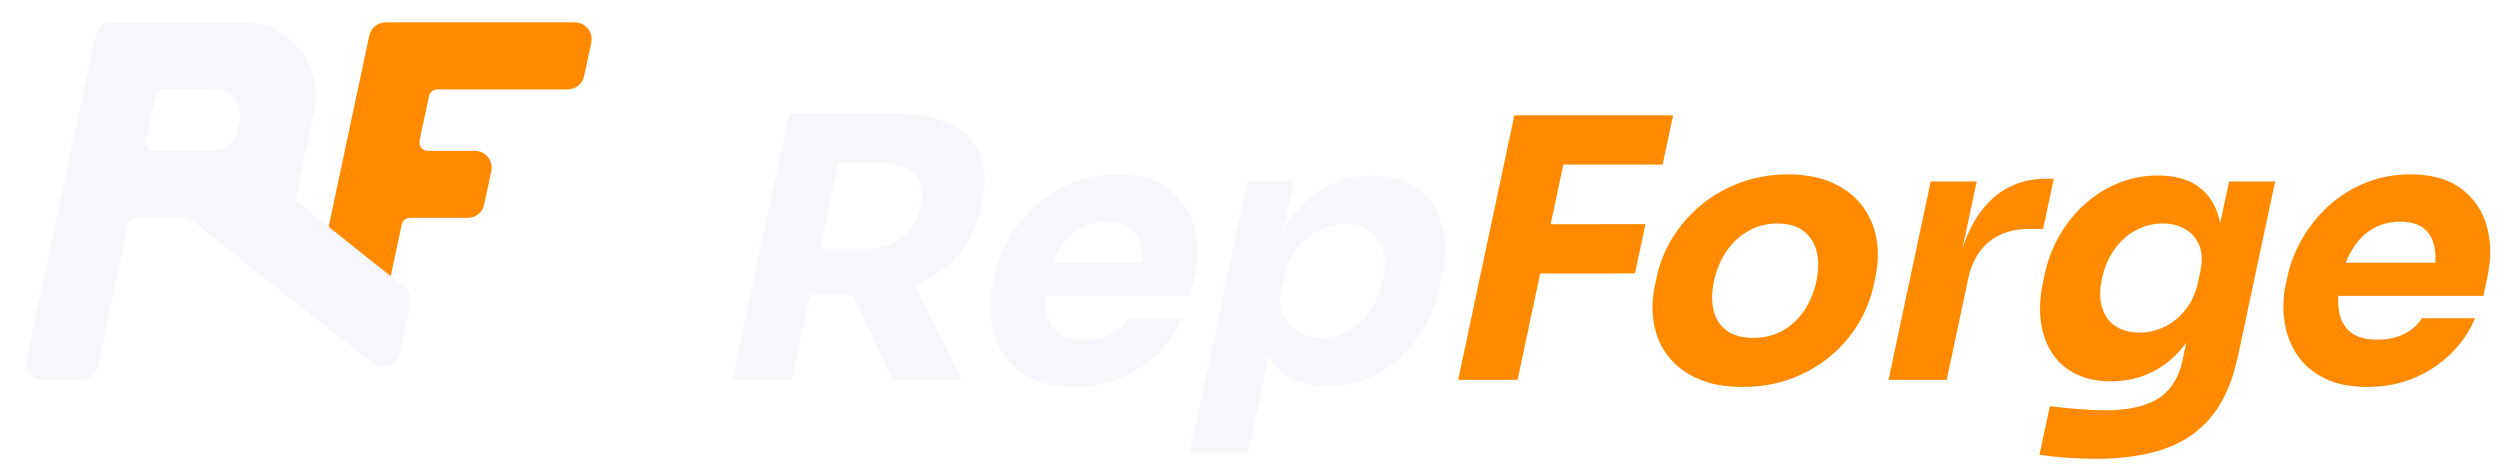
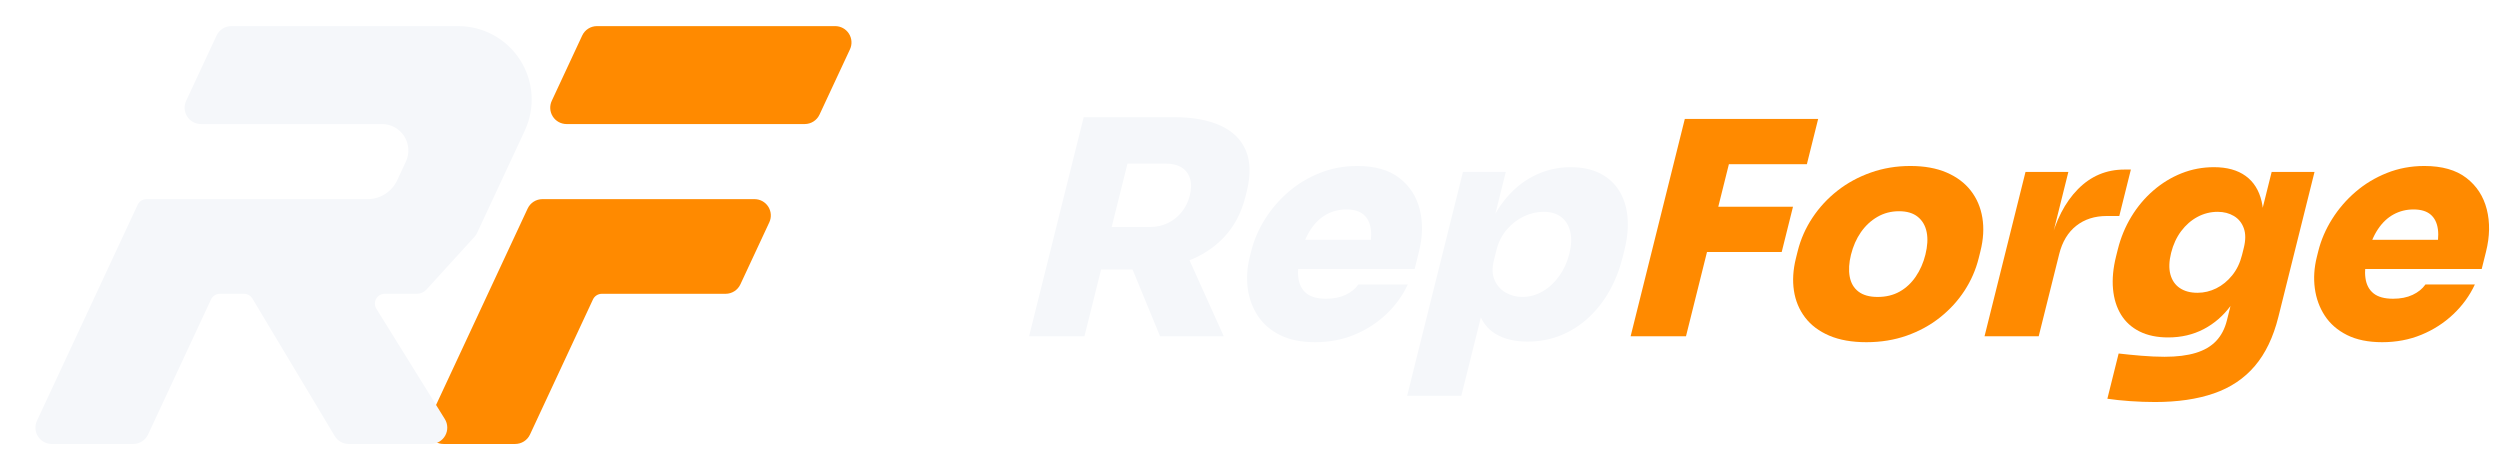
- <svg xmlns="http://www.w3.org/2000/svg" viewBox="0 0 895.01 169.74" width="895.01" height="169.74" role="img" aria-label="RepForge reversed horizontal lockup">
+ <svg xmlns="http://www.w3.org/2000/svg" viewBox="0 0 765.82 144.00" width="765.82" height="144.00" role="img" aria-label="RepForge reversed horizontal lockup">
  <g transform="translate(8.00 8.00) scale(1)">
-     <path fill="#FF8A00" d="M124.20 4.75A6.00 6.00 0 0 1 130.07 0.00L197.80 0.00A6.00 6.00 0 0 1 203.67 7.25L201.12 19.25A6.00 6.00 0 0 1 195.25 24.00L148.54 24.00A3.00 3.00 0 0 0 145.60 26.38L142.20 42.38A3.00 3.00 0 0 0 145.13 46.00L162.02 46.00A6.00 6.00 0 0 1 167.89 53.25L165.34 65.25A6.00 6.00 0 0 1 159.47 70.00L138.76 70.00A3.00 3.00 0 0 0 135.82 72.38L131.01 95.00L105.01 95.00Z" />
-     <path fill="#F5F7FA" fill-rule="nonzero" d="M26.20 4.75A6.00 6.00 0 0 1 32.07 0.00L79.10 0.00A26.00 26.00 0 0 1 104.53 31.41L98.06 61.86A3.00 3.00 0 0 0 99.13 64.84L136.68 94.69A6.00 6.00 0 0 1 138.82 100.63L135.01 118.56A6.00 6.00 0 0 1 125.42 122.02L61.08 71.29A6.00 6.00 0 0 0 57.36 70.00L40.76 70.00A3.00 3.00 0 0 0 37.82 72.38L27.01 123.25A6.00 6.00 0 0 1 21.14 128.00L7.41 128.00A6.00 6.00 0 0 1 1.54 120.75ZM50.54 24.00A3.00 3.00 0 0 0 47.60 26.38L44.20 42.38A3.00 3.00 0 0 0 47.13 46.00L68.14 46.00A9.00 9.00 0 0 0 76.94 38.87L77.80 34.87A9.00 9.00 0 0 0 68.99 24.00Z" />
+     <path fill="#FF8A00" d="M170.34 2.89A5.00 5.00 0 0 1 174.87 0.00L247.84 0.00A5.00 5.00 0 0 1 252.37 7.11L243.04 27.11A5.00 5.00 0 0 1 238.51 30.00L165.55 30.00A5.00 5.00 0 0 1 161.02 22.89ZM153.63 55.89A5.00 5.00 0 0 1 158.16 53.00L223.12 53.00A5.00 5.00 0 0 1 227.66 60.11L218.80 79.11A5.00 5.00 0 0 1 214.26 82.00L176.36 82.00A3.00 3.00 0 0 0 173.64 83.73L154.35 125.11A5.00 5.00 0 0 1 149.81 128.00L127.85 128.00A5.00 5.00 0 0 1 123.32 120.89Z" />
+     <path fill="#F5F7FA" fill-rule="nonzero" d="M58.34 2.89A5.00 5.00 0 0 1 62.87 0.00L132.39 0.00A22.49 22.49 0 0 1 152.77 31.99L138.10 63.45A4.00 4.00 0 0 1 137.43 64.45L122.64 80.69A4.00 4.00 0 0 1 119.68 82.00L109.84 82.00A3.00 3.00 0 0 0 107.29 86.58L128.26 120.36A5.00 5.00 0 0 1 124.01 128.00L98.83 128.00A5.00 5.00 0 0 1 94.54 125.57L69.32 83.46A3.00 3.00 0 0 0 66.75 82.00L59.36 82.00A3.00 3.00 0 0 0 56.64 83.73L37.35 125.11A5.00 5.00 0 0 1 32.81 128.00L7.85 128.00A5.00 5.00 0 0 1 3.32 120.89L34.17 54.73A3.00 3.00 0 0 1 36.88 53.00L104.60 53.00A10.00 10.00 0 0 0 113.67 47.23L116.34 41.49A8.08 8.08 0 0 0 109.02 30.00L53.55 30.00A5.00 5.00 0 0 1 49.02 22.89Z" />
  </g>
-   <g transform="translate(251.61 136.00)">
-     <path fill="#F5F7FA" d="M10.64 0.0 30.925 -95.434H52.204L31.919 0.0ZM68.088 0.0 48.942 -40.71H72.33L92.774 0.0ZM32.599 -30.362 36.157 -47.1H59.545Q64.248 -47.1 68.054 -48.982Q71.86 -50.863 74.485 -54.286Q77.11 -57.708 78.069 -62.217Q79.048 -66.823 77.878 -70.245Q76.707 -73.668 73.705 -75.565Q70.702 -77.463 65.999 -77.463H42.611L46.43 -95.434H68.164Q80.004 -95.434 87.91 -91.882Q95.816 -88.33 98.995 -81.307Q102.173 -74.284 99.932 -63.741L99.491 -61.665Q97.25 -51.123 91.042 -44.197Q84.834 -37.272 75.503 -33.817Q66.173 -30.362 54.333 -30.362Z" />
-     <path fill="#F5F7FA" d="M132.914 2.53Q123.831 2.53 117.583 -0.584Q111.336 -3.698 107.818 -8.969Q104.299 -14.24 103.292 -20.793Q102.284 -27.346 103.753 -34.255L104.291 -36.785Q105.807 -43.922 109.611 -50.523Q113.415 -57.124 119.104 -62.298Q124.794 -67.472 132.206 -70.521Q139.617 -73.57 148.311 -73.57Q159.794 -73.57 166.574 -68.461Q173.355 -63.352 175.696 -55.064Q178.038 -46.776 175.983 -37.109L174.487 -30.07H111.622L114.145 -41.943H164.522L156.498 -36.396Q157.864 -42.819 157.022 -47.328Q156.18 -51.836 153.138 -54.237Q150.096 -56.637 144.712 -56.637Q139.359 -56.637 135.043 -54.188Q130.727 -51.739 127.762 -47.019Q124.796 -42.3 123.334 -35.423Q121.99 -29.097 122.848 -24.361Q123.707 -19.625 127.044 -17.014Q130.382 -14.403 136.513 -14.403Q142.254 -14.403 146.382 -16.576Q150.509 -18.749 152.452 -22.091H171.526Q168.464 -14.857 162.753 -9.277Q157.042 -3.698 149.454 -0.584Q141.867 2.53 132.914 2.53Z" />
-     <path fill="#F5F7FA" d="M174.387 25.951 195.003 -71.04H211.482L204.966 -40.386L202.839 -40.451Q205.562 -51.123 211.009 -58.438Q216.456 -65.753 223.863 -69.467Q231.27 -73.181 239.639 -73.181Q247.068 -73.181 252.509 -70.472Q257.951 -67.764 261.227 -62.882Q264.504 -58 265.391 -51.415Q266.278 -44.83 264.631 -37.077L264.01 -34.158Q262.362 -26.405 258.779 -19.771Q255.195 -13.138 249.904 -8.158Q244.612 -3.179 237.96 -0.422Q231.308 2.336 223.62 2.336Q215.543 2.336 209.788 -0.957Q204.032 -4.249 201.607 -11.078Q199.182 -17.906 201.066 -28.448L205.107 -20.598L195.213 25.951ZM221.463 -14.987Q226.718 -14.987 231.25 -17.614Q235.783 -20.242 239.001 -24.929Q242.219 -29.616 243.495 -35.617Q244.798 -41.748 243.538 -46.273Q242.278 -50.798 238.89 -53.329Q235.503 -55.859 230.151 -55.859Q225.382 -55.859 220.82 -53.702Q216.258 -51.545 212.833 -47.409Q209.407 -43.273 208.166 -37.434L207.146 -32.633Q205.96 -27.054 207.782 -23.112Q209.604 -19.171 213.312 -17.079Q217.019 -14.987 221.463 -14.987Z" />
-     <path fill="#FF8A00" d="M270.406 0.0 290.539 -94.72H311.819L291.686 0.0ZM297.185 -38.083 300.936 -55.729 337.469 -55.762 333.718 -38.115ZM305.473 -77.074 309.224 -94.72H347.371L343.621 -77.074Z" />
-     <path fill="#FF8A00" d="M372.276 2.53Q362.902 2.53 356.256 -0.389Q349.61 -3.309 345.661 -8.385Q341.712 -13.462 340.51 -20.014Q339.308 -26.567 340.859 -33.866L341.48 -36.785Q343.073 -44.278 347.198 -50.944Q351.324 -57.611 357.496 -62.687Q363.667 -67.764 371.551 -70.667Q379.434 -73.57 388.452 -73.57Q397.567 -73.57 404.167 -70.667Q410.768 -67.764 414.782 -62.687Q418.795 -57.611 420.087 -50.944Q421.379 -44.278 419.786 -36.785L419.165 -33.866Q417.614 -26.567 413.626 -20.014Q409.638 -13.462 403.531 -8.385Q397.424 -3.309 389.538 -0.389Q381.651 2.53 372.276 2.53ZM376.013 -15.051Q382.047 -15.051 386.657 -17.663Q391.267 -20.274 394.341 -24.896Q397.416 -29.519 398.65 -35.325Q399.933 -41.359 398.758 -45.981Q397.584 -50.604 394.052 -53.296Q390.521 -55.989 384.715 -55.989Q378.941 -55.989 374.249 -53.296Q369.557 -50.604 366.417 -45.981Q363.277 -41.359 361.995 -35.325Q360.761 -29.519 361.871 -24.896Q362.98 -20.274 366.529 -17.663Q370.077 -15.051 376.013 -15.051Z" />
-     <path fill="#FF8A00" d="M424.488 0.0 439.588 -71.04H456.067L449.586 -40.548H449.261Q452.468 -55.632 460.599 -63.822Q468.73 -72.013 480.927 -72.013H483.652L479.832 -54.042H474.642Q466.111 -54.042 460.48 -49.452Q454.85 -44.862 453.015 -36.234L445.314 0.0Z" />
-     <path fill="#FF8A00" d="M498.833 28.254Q493.642 28.254 488.276 27.865Q482.909 27.475 478.538 26.827L482.24 9.407Q486.697 9.959 492.066 10.413Q497.435 10.867 502.074 10.867Q510.476 10.867 516.134 8.969Q521.792 7.072 525.119 3.098Q528.445 -0.876 529.762 -7.072L532.782 -21.28L538.31 -29.584Q536.011 -20.144 531.139 -13.397Q526.266 -6.65 519.373 -3.065Q512.481 0.519 504.111 0.519Q496.845 0.519 491.52 -2.125Q486.194 -4.768 483.059 -9.553Q479.924 -14.338 479.045 -20.809Q478.166 -27.281 479.766 -34.806L480.386 -37.726Q481.993 -45.284 485.74 -51.772Q489.487 -58.259 494.922 -63.076Q500.358 -67.893 506.986 -70.537Q513.614 -73.181 521.01 -73.181Q529.606 -73.181 535.124 -69.386Q540.643 -65.59 542.694 -58.373Q544.744 -51.155 542.836 -40.807L539.83 -40.094L546.408 -71.04H562.887L549.565 -8.369Q546.794 4.671 540.425 12.732Q534.057 20.793 523.727 24.523Q513.397 28.254 498.833 28.254ZM514.341 -16.933Q519.11 -16.933 523.425 -19.074Q527.74 -21.215 530.921 -25.269Q534.102 -29.324 535.309 -35.001L536.123 -38.829Q537.302 -44.376 535.715 -48.203Q534.128 -52.031 530.656 -54.01Q527.184 -55.989 522.675 -55.989Q517.485 -55.989 512.994 -53.556Q508.503 -51.123 505.34 -46.695Q502.177 -42.267 500.901 -36.266Q499.626 -30.265 500.94 -25.918Q502.254 -21.572 505.719 -19.252Q509.183 -16.933 514.341 -16.933Z" />
-     <path fill="#FF8A00" d="M595.874 2.53Q586.791 2.53 580.544 -0.584Q574.296 -3.698 570.778 -8.969Q567.26 -14.24 566.252 -20.793Q565.244 -27.346 566.713 -34.255L567.251 -36.785Q568.768 -43.922 572.571 -50.523Q576.375 -57.124 582.065 -62.298Q587.754 -67.472 595.166 -70.521Q602.577 -73.57 611.271 -73.57Q622.754 -73.57 629.534 -68.461Q636.315 -63.352 638.657 -55.064Q640.998 -46.776 638.944 -37.109L637.447 -30.07H574.582L577.105 -41.943H627.482L619.459 -36.396Q620.824 -42.819 619.982 -47.328Q619.14 -51.836 616.098 -54.237Q613.057 -56.637 607.672 -56.637Q602.319 -56.637 598.004 -54.188Q593.688 -51.739 590.722 -47.019Q587.756 -42.3 586.294 -35.423Q584.95 -29.097 585.808 -24.361Q586.667 -19.625 590.005 -17.014Q593.342 -14.403 599.473 -14.403Q605.215 -14.403 609.342 -16.576Q613.47 -18.749 615.412 -22.091H634.486Q631.424 -14.857 625.713 -9.277Q620.002 -3.698 612.414 -0.584Q604.827 2.53 595.874 2.53Z" />
+   <g transform="translate(308.49 103.00)">
+     <path fill="#F5F7FA" d="M6.747 0.0 23.479 -67.107H40.438L23.706 0.0ZM46.866 0.0 35.221 -28.265H53.639L66.378 0.0ZM24.513 -20.424 27.764 -33.462H43.72Q46.729 -33.462 49.213 -34.648Q51.697 -35.833 53.473 -38.021Q55.25 -40.21 55.977 -43.127Q56.727 -46.136 56.042 -48.324Q55.357 -50.513 53.464 -51.698Q51.571 -52.883 48.562 -52.883H32.606L36.153 -67.107H51.106Q59.768 -67.107 65.411 -64.508Q71.055 -61.91 73.166 -56.85Q75.278 -51.789 73.414 -44.313L73.05 -42.854Q71.186 -35.377 66.528 -30.408Q61.87 -25.439 54.999 -22.931Q48.128 -20.424 39.466 -20.424Z" />
+     <path fill="#F5F7FA" d="M94.371 1.824Q87.988 1.824 83.61 -0.365Q79.232 -2.553 76.791 -6.291Q74.349 -10.03 73.73 -14.68Q73.112 -19.33 74.339 -24.253L74.794 -26.077Q76.067 -31.183 79.016 -35.879Q81.965 -40.574 86.202 -44.221Q90.439 -47.868 95.806 -50.011Q101.173 -52.154 107.282 -52.154Q115.396 -52.154 120.14 -48.507Q124.884 -44.86 126.404 -38.887Q127.924 -32.915 126.173 -25.895L124.855 -20.606H80.36L82.587 -29.542H117.509L110.764 -25.53Q111.833 -29.815 111.432 -32.779Q111.031 -35.742 109.183 -37.292Q107.336 -38.842 103.963 -38.842Q100.68 -38.842 97.889 -37.337Q95.097 -35.833 93.059 -32.779Q91.021 -29.724 89.862 -25.074Q88.816 -20.88 89.24 -17.825Q89.664 -14.771 91.716 -13.13Q93.769 -11.488 97.69 -11.488Q101.154 -11.488 103.684 -12.674Q106.213 -13.859 107.625 -15.865H122.761Q120.393 -10.759 116.156 -6.747Q111.919 -2.735 106.382 -0.456Q100.844 1.824 94.371 1.824Z" />
+     <path fill="#F5F7FA" d="M122.556 18.236 139.651 -50.33H152.781L147.37 -28.63H145.911Q148.026 -36.015 152.012 -41.212Q155.997 -46.41 161.318 -49.099Q166.639 -51.789 172.656 -51.789Q177.854 -51.789 181.582 -49.92Q185.31 -48.051 187.466 -44.632Q189.623 -41.212 190.059 -36.562Q190.495 -31.912 189.108 -26.35L188.563 -24.162Q187.176 -18.6 184.546 -13.905Q181.917 -9.209 178.124 -5.699Q174.331 -2.188 169.614 -0.274Q164.897 1.641 159.426 1.641Q153.591 1.641 149.703 -0.684Q145.815 -3.009 144.387 -7.705Q142.959 -12.4 144.55 -19.512L147.334 -14.588L139.15 18.236ZM157.821 -12.036Q161.104 -12.036 164.032 -13.722Q166.96 -15.409 169.123 -18.418Q171.286 -21.427 172.241 -25.256Q173.219 -29.177 172.522 -32.049Q171.824 -34.921 169.76 -36.517Q167.696 -38.112 164.323 -38.112Q161.314 -38.112 158.374 -36.745Q155.435 -35.377 153.134 -32.733Q150.834 -30.089 149.902 -26.35L149.129 -23.25Q148.242 -19.694 149.35 -17.187Q150.457 -14.68 152.771 -13.358Q155.086 -12.036 157.821 -12.036Z" />
+     <path fill="#FF8A00" d="M191.018 0.0 207.613 -66.56H224.572L207.977 0.0ZM212.587 -25.803 216.043 -39.662H240.752L237.296 -25.803ZM219.293 -52.701 222.749 -66.56H248.461L245.006 -52.701Z" />
+     <path fill="#FF8A00" d="M263.232 1.824Q256.576 1.824 251.879 -0.182Q247.182 -2.188 244.467 -5.744Q241.752 -9.3 241.043 -13.95Q240.333 -18.6 241.651 -23.889L242.197 -26.077Q243.561 -31.548 246.704 -36.289Q249.846 -41.03 254.38 -44.586Q258.913 -48.142 264.611 -50.148Q270.308 -52.154 276.69 -52.154Q283.164 -52.154 287.816 -50.148Q292.467 -48.142 295.227 -44.586Q297.988 -41.03 298.766 -36.289Q299.544 -31.548 298.18 -26.077L297.635 -23.889Q296.316 -18.6 293.288 -13.95Q290.259 -9.3 285.771 -5.744Q281.283 -2.188 275.586 -0.182Q269.888 1.824 263.232 1.824ZM266.688 -12.036Q270.517 -12.036 273.434 -13.677Q276.35 -15.318 278.366 -18.281Q280.381 -21.244 281.313 -24.983Q282.291 -28.903 281.707 -31.867Q281.124 -34.83 279.003 -36.562Q276.882 -38.295 273.235 -38.295Q269.588 -38.295 266.603 -36.562Q263.618 -34.83 261.557 -31.867Q259.496 -28.903 258.519 -24.983Q257.587 -21.244 258.124 -18.281Q258.662 -15.318 260.806 -13.677Q262.95 -12.036 266.688 -12.036Z" />
+     <path fill="#FF8A00" d="M299.429 0.0 311.978 -50.33H325.107L319.651 -28.448H319.469Q322.106 -39.024 328.028 -45.042Q333.951 -51.06 342.248 -51.06H344.254L340.708 -36.836H336.878Q331.316 -36.836 327.512 -33.827Q323.707 -30.818 322.298 -25.165L316.023 0.0Z" />
+     <path fill="#FF8A00" d="M351.665 20.15Q347.926 20.15 344.028 19.877Q340.13 19.603 337.053 19.147L340.508 5.288Q343.608 5.653 347.449 5.972Q351.291 6.291 354.573 6.291Q360.226 6.291 364.123 5.106Q368.02 3.921 370.366 1.459Q372.713 -1.003 373.667 -4.832L376.213 -15.044L380.13 -20.515Q378.357 -14.133 374.907 -9.437Q371.456 -4.741 366.58 -2.188Q361.704 0.365 355.686 0.365Q350.58 0.365 346.932 -1.459Q343.283 -3.282 341.241 -6.61Q339.199 -9.938 338.785 -14.497Q338.372 -19.056 339.713 -24.436L340.259 -26.624Q341.6 -32.004 344.389 -36.608Q347.178 -41.212 351.131 -44.632Q355.084 -48.051 359.789 -49.92Q364.495 -51.789 369.692 -51.789Q375.71 -51.789 379.416 -49.099Q383.122 -46.41 384.311 -41.304Q385.499 -36.198 383.863 -28.903L381.88 -28.265L387.382 -50.33H400.511L389.44 -5.927Q387.122 3.374 382.225 9.118Q377.328 14.862 369.693 17.506Q362.059 20.15 351.665 20.15ZM364.658 -13.312Q367.667 -13.312 370.424 -14.68Q373.181 -16.047 375.288 -18.646Q377.395 -21.244 378.304 -24.892L378.85 -27.08Q379.736 -30.636 378.845 -33.098Q377.955 -35.559 375.811 -36.836Q373.668 -38.112 370.841 -38.112Q367.559 -38.112 364.665 -36.562Q361.771 -35.012 359.653 -32.186Q357.535 -29.359 356.58 -25.53Q355.626 -21.7 356.357 -18.965Q357.088 -16.23 359.232 -14.771Q361.375 -13.312 364.658 -13.312Z" />
+     <path fill="#FF8A00" d="M421.244 1.824Q414.861 1.824 410.483 -0.365Q406.105 -2.553 403.664 -6.291Q401.222 -10.03 400.604 -14.68Q399.985 -19.33 401.213 -24.253L401.668 -26.077Q402.941 -31.183 405.889 -35.879Q408.838 -40.574 413.075 -44.221Q417.313 -47.868 422.679 -50.011Q428.046 -52.154 434.155 -52.154Q442.27 -52.154 447.014 -48.507Q451.757 -44.86 453.277 -38.887Q454.797 -32.915 453.046 -25.895L451.728 -20.606H407.233L409.461 -29.542H444.382L437.638 -25.53Q438.706 -29.815 438.305 -32.779Q437.904 -35.742 436.057 -37.292Q434.21 -38.842 430.836 -38.842Q427.554 -38.842 424.762 -37.337Q421.971 -35.833 419.933 -32.779Q417.895 -29.724 416.735 -25.074Q415.69 -20.88 416.113 -17.825Q416.537 -14.771 418.59 -13.13Q420.642 -11.488 424.563 -11.488Q428.028 -11.488 430.557 -12.674Q433.087 -13.859 434.498 -15.865H449.634Q447.267 -10.759 443.03 -6.747Q438.793 -2.735 433.255 -0.456Q427.718 1.824 421.244 1.824Z" />
  </g>
</svg>
